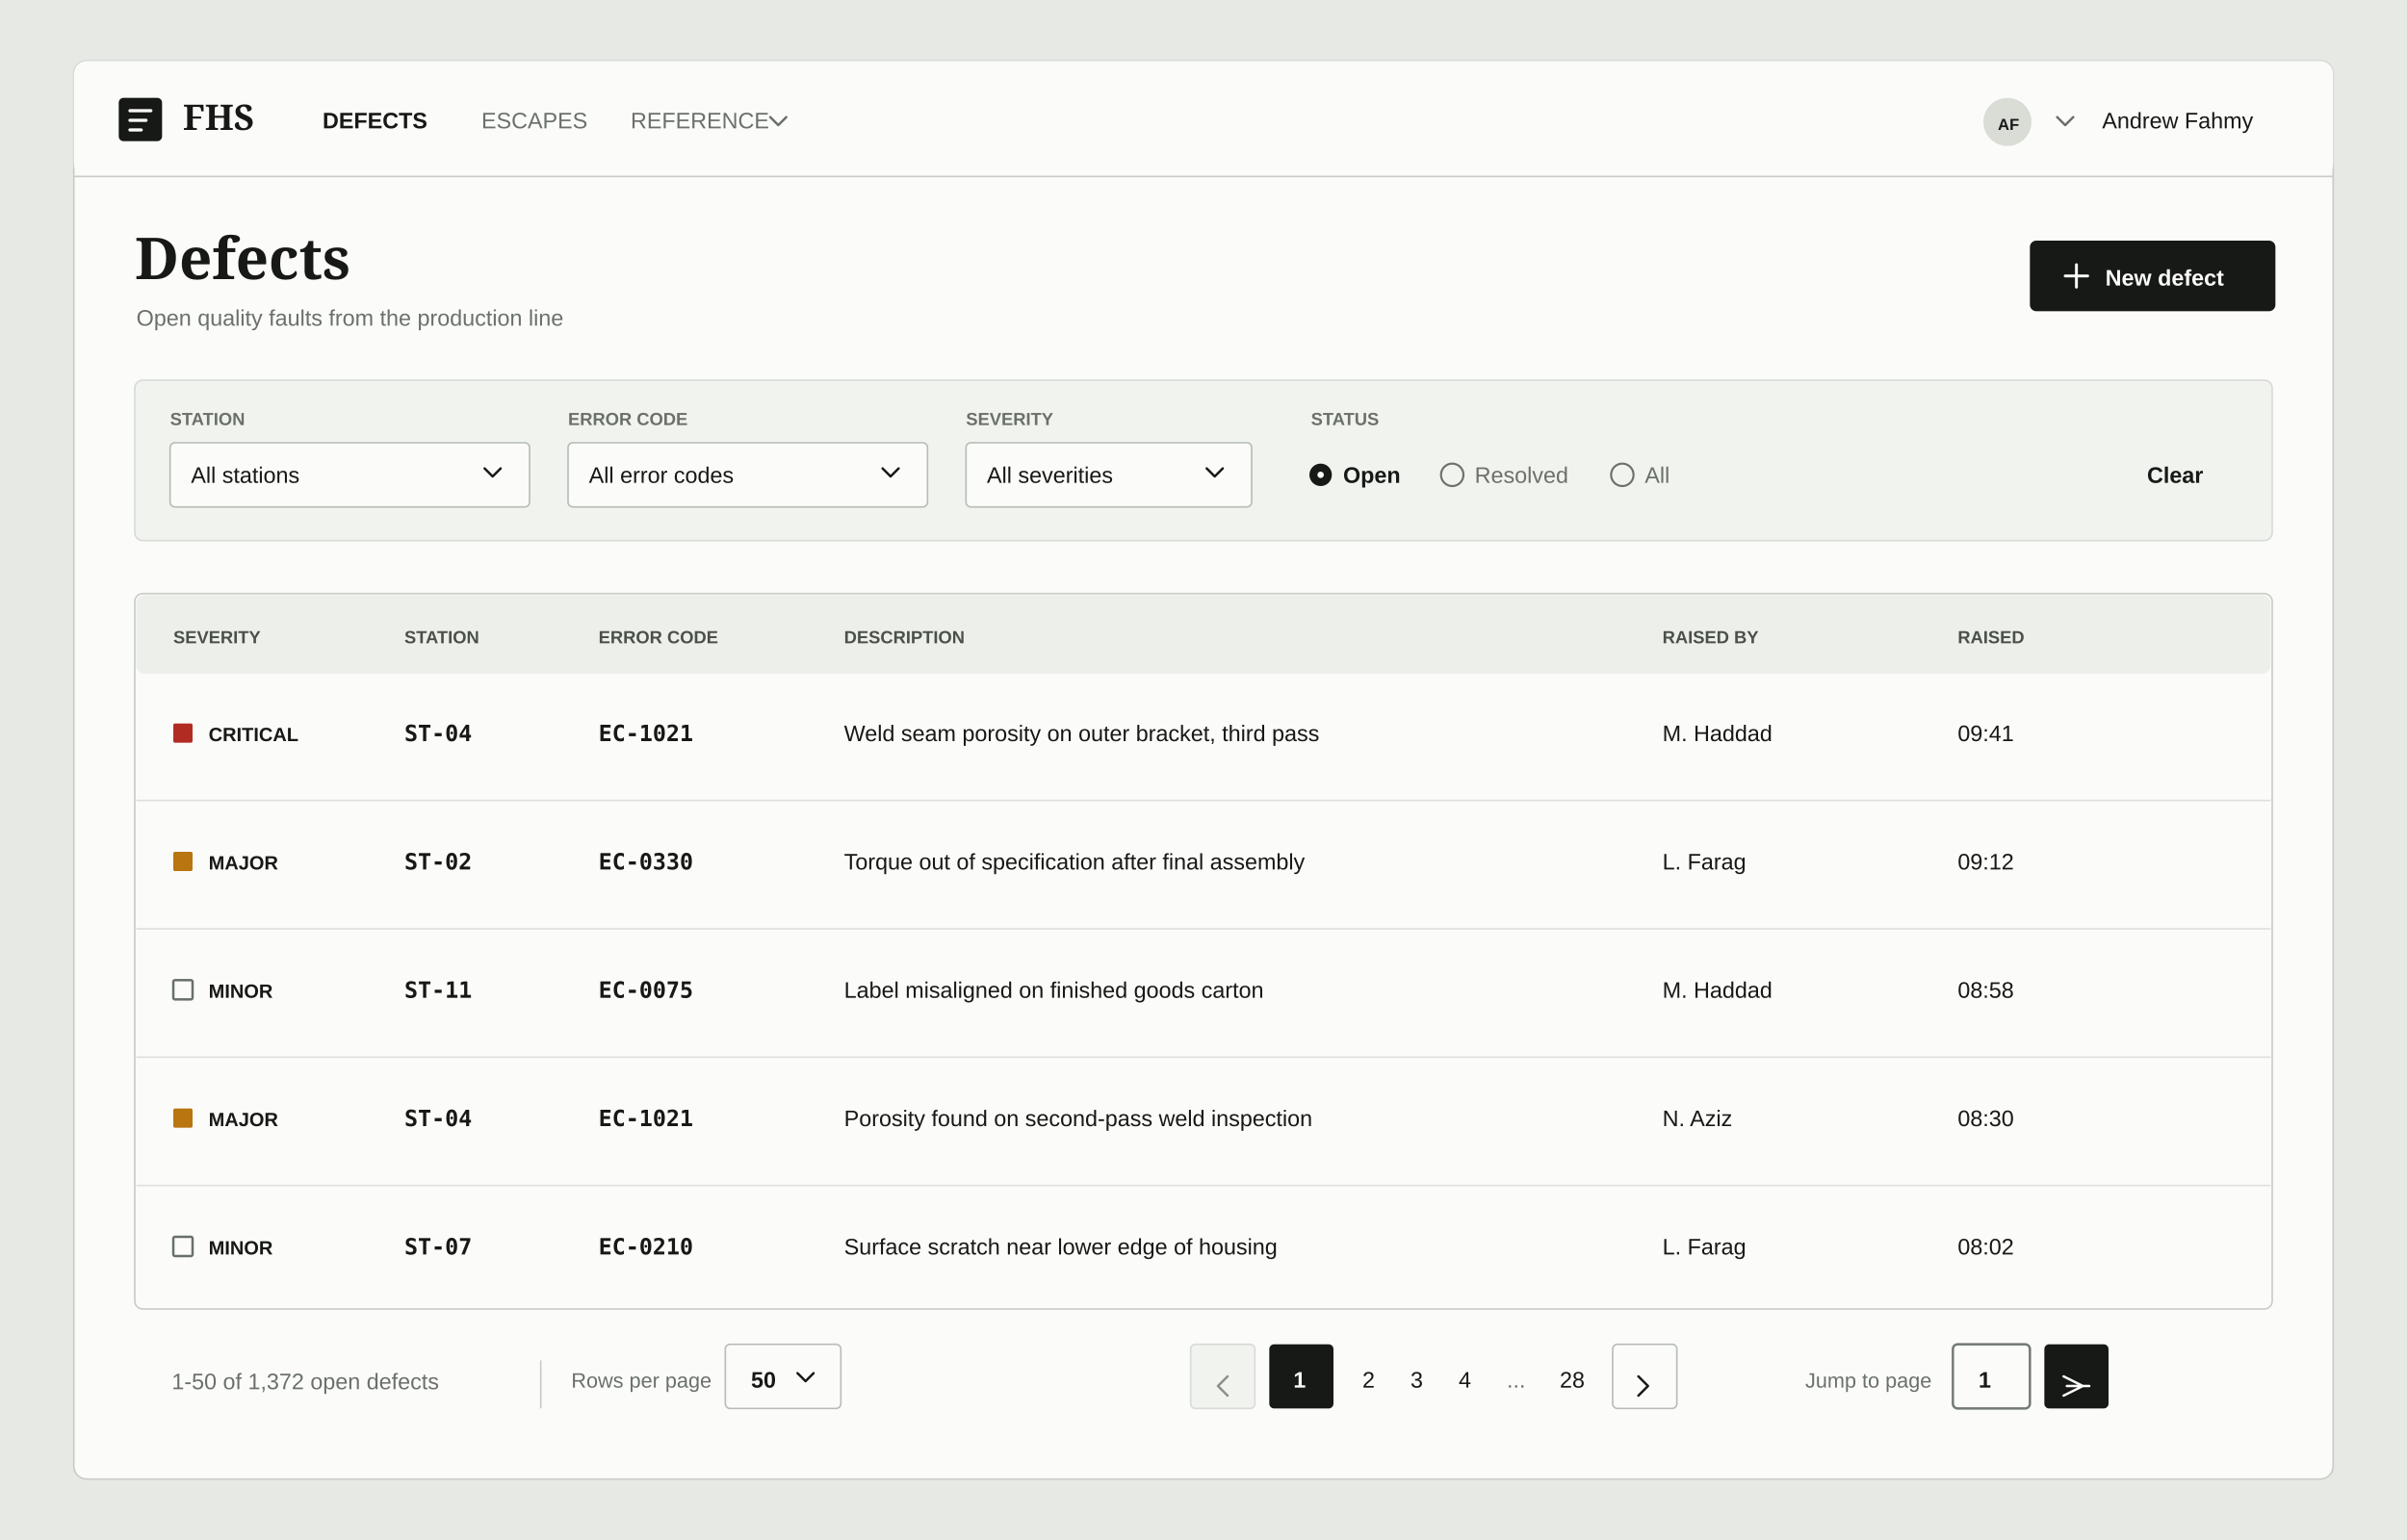
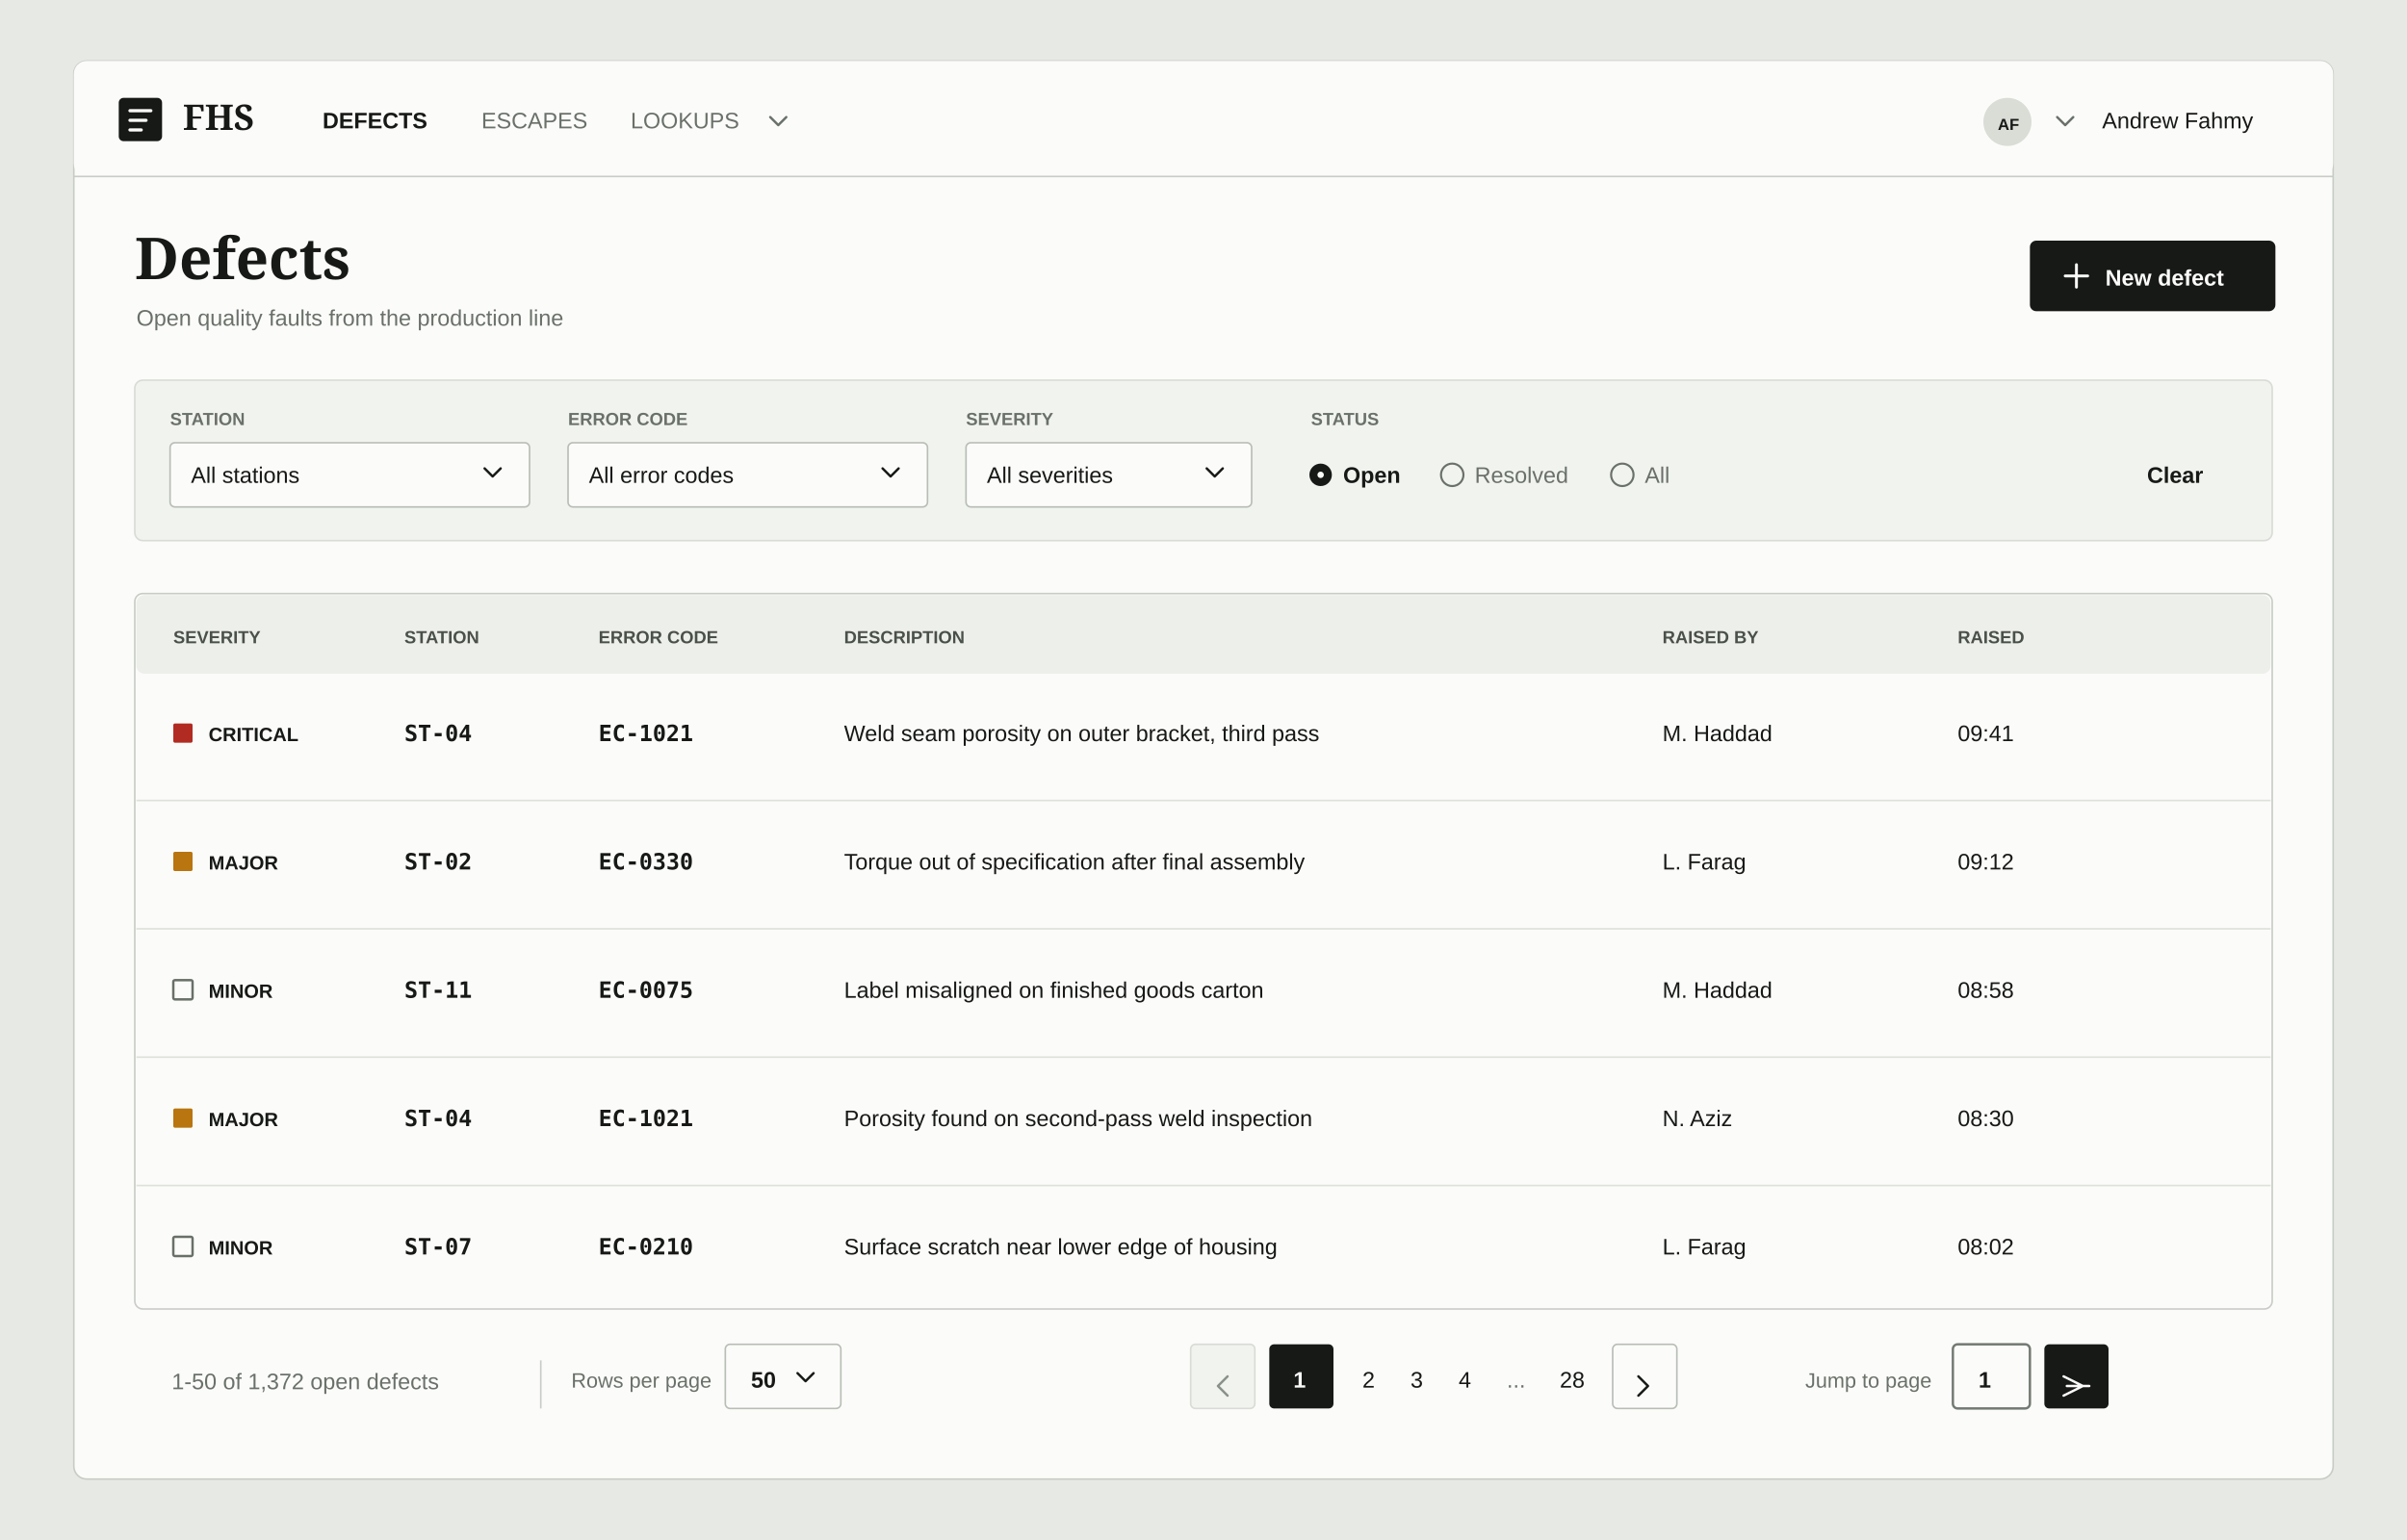
<svg xmlns="http://www.w3.org/2000/svg" width="1500" height="960" viewBox="0 0 1500 960" fill="none">
  <rect width="1500" height="960" fill="#E7E9E5" />
  <rect x="46" y="38" width="1408" height="884" rx="8" fill="#FBFCF9" stroke="#C8CCC6" />
  <rect x="46" y="38" width="1408" height="72" rx="8" fill="#FBFCF9" />
  <path d="M46 110H1454" stroke="#C8CCC6" />
  <rect x="74" y="61" width="27" height="27" rx="3" fill="#171917" />
  <path d="M81 69H94M81 75H91M81 81H88" stroke="#FBFCF9" stroke-width="2" stroke-linecap="round" />
  <text x="114" y="81" fill="#171917" font-family="Georgia, serif" font-size="22" font-weight="700">FHS</text>
  <text x="201" y="80" fill="#171917" font-family="Arial, sans-serif" font-size="14" font-weight="700">DEFECTS</text>
  <text x="300" y="80" fill="#6A706A" font-family="Arial, sans-serif" font-size="14">ESCAPES</text>
  <path d="M480 73L485 78L490 73" stroke="#6A706A" stroke-width="1.5" stroke-linecap="round" stroke-linejoin="round" />
-   <text x="393" y="80" fill="#6A706A" font-family="Arial, sans-serif" font-size="14">REFERENCE</text>
+   <text x="393" y="80" fill="#6A706A" font-family="Arial, sans-serif" font-size="14">LOOKUPS</text>
  <path d="M1282 73L1287 78L1292 73" stroke="#6A706A" stroke-width="1.5" stroke-linecap="round" stroke-linejoin="round" />
  <circle cx="1251" cy="76" r="15" fill="#D9DDD6" />
  <text x="1245" y="81" fill="#171917" font-family="Arial, sans-serif" font-size="10" font-weight="700">AF</text>
  <text x="1310" y="80" fill="#171917" font-family="Arial, sans-serif" font-size="14">Andrew Fahmy</text>
  <text x="84" y="174" fill="#171917" font-family="Georgia, serif" font-size="36" font-weight="700">Defects</text>
  <text x="85" y="203" fill="#6A706A" font-family="Arial, sans-serif" font-size="14">Open quality faults from the production line</text>
  <rect x="1265" y="150" width="153" height="44" rx="4" fill="#171917" />
  <path d="M1287 172H1301M1294 165V179" stroke="#FBFCF9" stroke-width="1.8" stroke-linecap="round" />
  <text x="1312" y="178" fill="#FBFCF9" font-family="Arial, sans-serif" font-size="14" font-weight="700">New defect</text>
  <rect x="84" y="237" width="1332" height="100" rx="5" fill="#F1F3EF" stroke="#D8DBD6" />
  <text x="106" y="265" fill="#6A706A" font-family="Arial, sans-serif" font-size="11" font-weight="700">STATION</text>
  <rect x="106" y="276" width="224" height="40" rx="3" fill="#FBFCF9" stroke="#B8BDB6" />
  <text x="119" y="301" fill="#171917" font-family="Arial, sans-serif" font-size="14">All stations</text>
  <path d="M302 292L307 297L312 292" stroke="#171917" stroke-width="1.5" stroke-linecap="round" stroke-linejoin="round" />
  <text x="354" y="265" fill="#6A706A" font-family="Arial, sans-serif" font-size="11" font-weight="700">ERROR CODE</text>
  <rect x="354" y="276" width="224" height="40" rx="3" fill="#FBFCF9" stroke="#B8BDB6" />
  <text x="367" y="301" fill="#171917" font-family="Arial, sans-serif" font-size="14">All error codes</text>
  <path d="M550 292L555 297L560 292" stroke="#171917" stroke-width="1.5" stroke-linecap="round" stroke-linejoin="round" />
  <text x="602" y="265" fill="#6A706A" font-family="Arial, sans-serif" font-size="11" font-weight="700">SEVERITY</text>
  <rect x="602" y="276" width="178" height="40" rx="3" fill="#FBFCF9" stroke="#B8BDB6" />
  <text x="615" y="301" fill="#171917" font-family="Arial, sans-serif" font-size="14">All severities</text>
  <path d="M752 292L757 297L762 292" stroke="#171917" stroke-width="1.5" stroke-linecap="round" stroke-linejoin="round" />
  <text x="817" y="265" fill="#6A706A" font-family="Arial, sans-serif" font-size="11" font-weight="700">STATUS</text>
  <circle cx="823" cy="296" r="7" fill="#171917" />
  <circle cx="823" cy="296" r="2" fill="#FBFCF9" />
  <text x="837" y="301" fill="#171917" font-family="Arial, sans-serif" font-size="14" font-weight="700">Open</text>
  <circle cx="905" cy="296" r="7" stroke="#6A706A" stroke-width="1.3" />
  <text x="919" y="301" fill="#6A706A" font-family="Arial, sans-serif" font-size="14">Resolved</text>
  <circle cx="1011" cy="296" r="7" stroke="#6A706A" stroke-width="1.3" />
  <text x="1025" y="301" fill="#6A706A" font-family="Arial, sans-serif" font-size="14">All</text>
  <text x="1338" y="301" fill="#171917" font-family="Arial, sans-serif" font-size="14" font-weight="700">Clear</text>
  <rect x="84" y="370" width="1332" height="446" rx="5" fill="#FBFCF9" stroke="#C8CCC6" />
  <rect x="85" y="371" width="1330" height="49" rx="5" fill="#EDEFEA" />
  <text x="108" y="401" fill="#4A504A" font-family="Arial, sans-serif" font-size="11" font-weight="700">SEVERITY</text>
  <text x="252" y="401" fill="#4A504A" font-family="Arial, sans-serif" font-size="11" font-weight="700">STATION</text>
  <text x="373" y="401" fill="#4A504A" font-family="Arial, sans-serif" font-size="11" font-weight="700">ERROR CODE</text>
  <text x="526" y="401" fill="#4A504A" font-family="Arial, sans-serif" font-size="11" font-weight="700">DESCRIPTION</text>
  <text x="1036" y="401" fill="#4A504A" font-family="Arial, sans-serif" font-size="11" font-weight="700">RAISED BY</text>
  <text x="1220" y="401" fill="#4A504A" font-family="Arial, sans-serif" font-size="11" font-weight="700">RAISED</text>
  <g font-family="Arial, sans-serif">
    <rect x="85" y="420" width="1330" height="79" fill="#FBFCF9" />
    <rect x="108" y="451" width="12" height="12" rx="1" fill="#B22B22" />
    <text x="130" y="462" fill="#171917" font-size="12" font-weight="700">CRITICAL</text>
    <text x="252" y="462" fill="#171917" font-family="monospace" font-size="14" font-weight="700">ST-04</text>
    <text x="373" y="462" fill="#171917" font-family="monospace" font-size="14" font-weight="700">EC-1021</text>
    <text x="526" y="462" fill="#171917" font-size="14">Weld seam porosity on outer bracket, third pass</text>
    <text x="1036" y="462" fill="#171917" font-size="14">M. Haddad</text>
    <text x="1220" y="462" fill="#171917" font-size="14">09:41</text>
    <path d="M85 499H1415" stroke="#DDE0DB" />
    <rect x="108" y="531" width="12" height="12" rx="1" fill="#B87510" />
    <text x="130" y="542" fill="#171917" font-size="12" font-weight="700">MAJOR</text>
    <text x="252" y="542" fill="#171917" font-family="monospace" font-size="14" font-weight="700">ST-02</text>
    <text x="373" y="542" fill="#171917" font-family="monospace" font-size="14" font-weight="700">EC-0330</text>
    <text x="526" y="542" fill="#171917" font-size="14">Torque out of specification after final assembly</text>
    <text x="1036" y="542" fill="#171917" font-size="14">L. Farag</text>
    <text x="1220" y="542" fill="#171917" font-size="14">09:12</text>
    <path d="M85 579H1415" stroke="#DDE0DB" />
    <rect x="108" y="611" width="12" height="12" rx="1" fill="#FBFCF9" stroke="#697069" stroke-width="1.5" />
    <text x="130" y="622" fill="#171917" font-size="12" font-weight="700">MINOR</text>
    <text x="252" y="622" fill="#171917" font-family="monospace" font-size="14" font-weight="700">ST-11</text>
    <text x="373" y="622" fill="#171917" font-family="monospace" font-size="14" font-weight="700">EC-0075</text>
    <text x="526" y="622" fill="#171917" font-size="14">Label misaligned on finished goods carton</text>
    <text x="1036" y="622" fill="#171917" font-size="14">M. Haddad</text>
    <text x="1220" y="622" fill="#171917" font-size="14">08:58</text>
    <path d="M85 659H1415" stroke="#DDE0DB" />
    <rect x="108" y="691" width="12" height="12" rx="1" fill="#B87510" />
    <text x="130" y="702" fill="#171917" font-size="12" font-weight="700">MAJOR</text>
    <text x="252" y="702" fill="#171917" font-family="monospace" font-size="14" font-weight="700">ST-04</text>
    <text x="373" y="702" fill="#171917" font-family="monospace" font-size="14" font-weight="700">EC-1021</text>
    <text x="526" y="702" fill="#171917" font-size="14">Porosity found on second-pass weld inspection</text>
    <text x="1036" y="702" fill="#171917" font-size="14">N. Aziz</text>
    <text x="1220" y="702" fill="#171917" font-size="14">08:30</text>
    <path d="M85 739H1415" stroke="#DDE0DB" />
    <rect x="108" y="771" width="12" height="12" rx="1" fill="#FBFCF9" stroke="#697069" stroke-width="1.5" />
    <text x="130" y="782" fill="#171917" font-size="12" font-weight="700">MINOR</text>
    <text x="252" y="782" fill="#171917" font-family="monospace" font-size="14" font-weight="700">ST-07</text>
    <text x="373" y="782" fill="#171917" font-family="monospace" font-size="14" font-weight="700">EC-0210</text>
    <text x="526" y="782" fill="#171917" font-size="14">Surface scratch near lower edge of housing</text>
    <text x="1036" y="782" fill="#171917" font-size="14">L. Farag</text>
    <text x="1220" y="782" fill="#171917" font-size="14">08:02</text>
  </g>
  <text x="107" y="866" fill="#6A706A" font-family="Arial, sans-serif" font-size="14">1-50 of 1,372 open defects</text>
  <path d="M337 848V878" stroke="#C8CCC6" />
  <text x="356" y="865" fill="#6A706A" font-family="Arial, sans-serif" font-size="13">Rows per page</text>
  <rect x="452" y="838" width="72" height="40" rx="3" fill="#FBFCF9" stroke="#B8BDB6" />
  <text x="468" y="865" fill="#171917" font-family="Arial, sans-serif" font-size="14" font-weight="700">50</text>
  <path d="M497 856L502 861L507 856" stroke="#171917" stroke-width="1.5" stroke-linecap="round" stroke-linejoin="round" />
  <rect x="742" y="838" width="40" height="40" rx="3" fill="#F1F3EF" stroke="#D8DBD6" />
  <path d="M765 858L759 864L765 870" stroke="#8A908A" stroke-width="1.5" stroke-linecap="round" stroke-linejoin="round" />
  <rect x="791" y="838" width="40" height="40" rx="3" fill="#171917" />
  <text x="806" y="865" fill="#FBFCF9" font-family="Arial, sans-serif" font-size="14" font-weight="700">1</text>
  <text x="849" y="865" fill="#171917" font-family="Arial, sans-serif" font-size="14">2</text>
  <text x="879" y="865" fill="#171917" font-family="Arial, sans-serif" font-size="14">3</text>
  <text x="909" y="865" fill="#171917" font-family="Arial, sans-serif" font-size="14">4</text>
  <text x="939" y="865" fill="#6A706A" font-family="Arial, sans-serif" font-size="14">...</text>
  <text x="972" y="865" fill="#171917" font-family="Arial, sans-serif" font-size="14">28</text>
  <rect x="1005" y="838" width="40" height="40" rx="3" fill="#FBFCF9" stroke="#B8BDB6" />
  <path d="M1021 858L1027 864L1021 870" stroke="#171917" stroke-width="1.5" stroke-linecap="round" stroke-linejoin="round" />
  <text x="1125" y="865" fill="#6A706A" font-family="Arial, sans-serif" font-size="13">Jump to page</text>
  <rect x="1217" y="838" width="48" height="40" rx="3" fill="#FBFCF9" stroke="#737A73" stroke-width="1.5" />
  <text x="1233" y="865" fill="#171917" font-family="Arial, sans-serif" font-size="14" font-weight="700">1</text>
  <rect x="1274" y="838" width="40" height="40" rx="3" fill="#171917" />
  <path d="M1286 858L1298 864L1286 870M1288 864H1302" stroke="#FBFCF9" stroke-width="1.5" stroke-linecap="round" stroke-linejoin="round" />
</svg>
